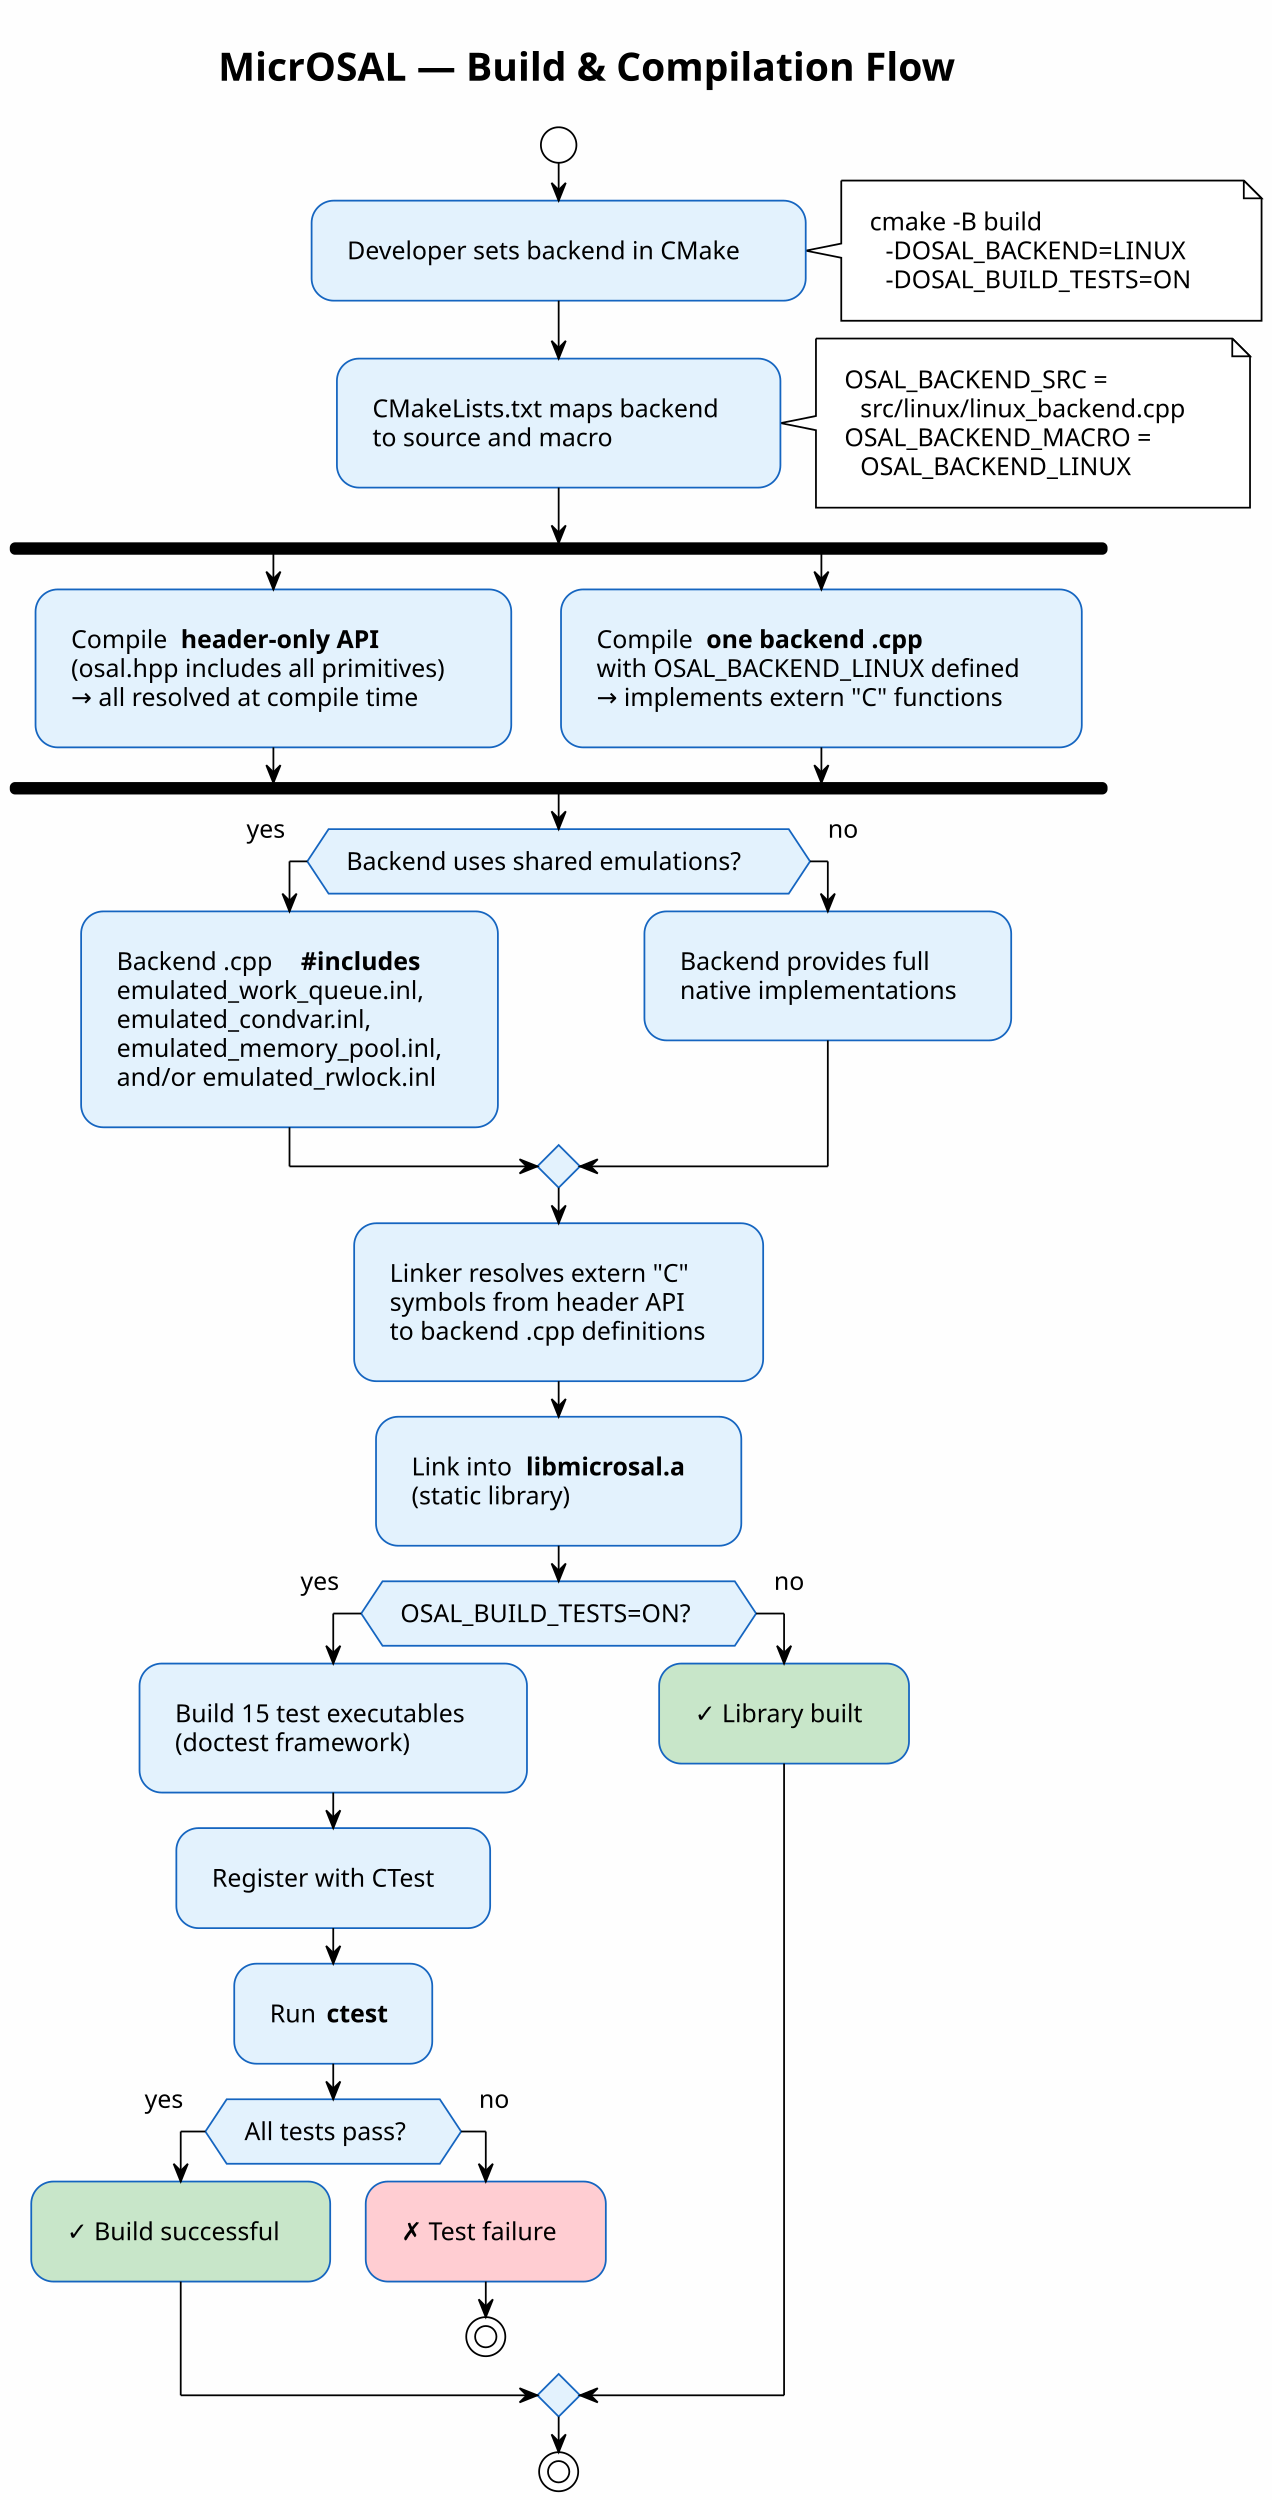
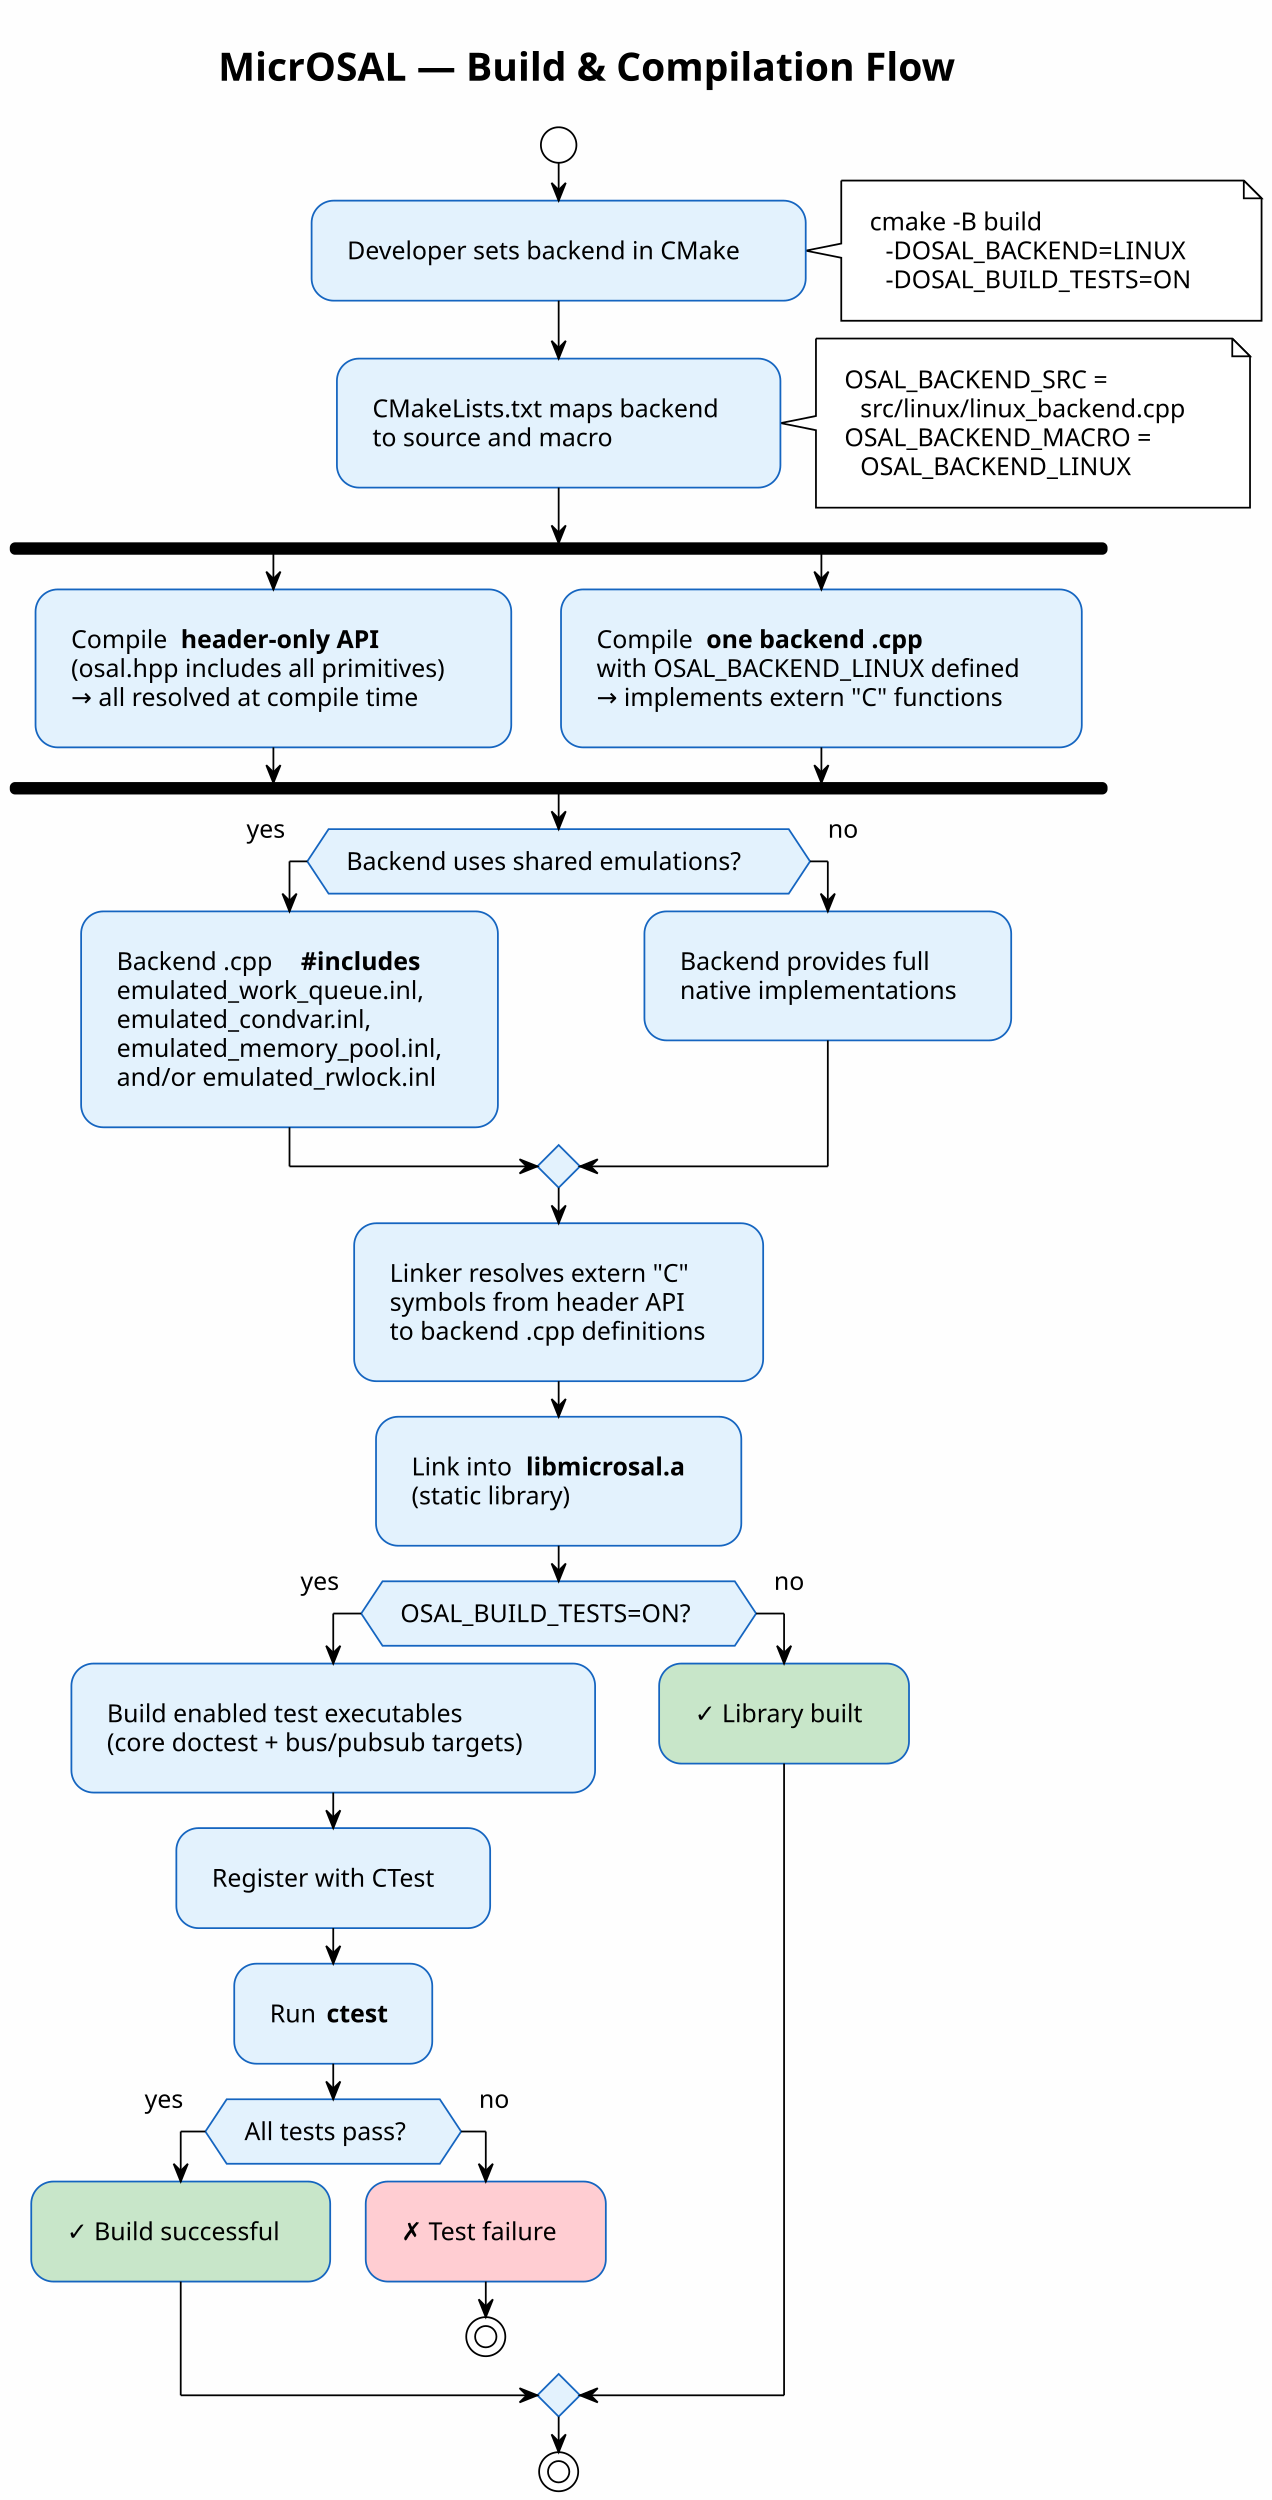
<svg xmlns="http://www.w3.org/2000/svg" contentStyleType="text/css" data-diagram-type="ACTIVITY" height="3224.375px" preserveAspectRatio="none" style="width:1640px;height:3224px;background:#FEFEFE;" version="1.1" viewBox="0 0 1640 3224" width="1640.833px" zoomAndPan="magnify">
  <defs />
  <g>
    <rect fill="#FEFEFE" height="3224.375" style="stroke:none;stroke-width:2.292;" width="1640.833" x="0" y="0" />
    <g class="title" data-source-line="8">
      <text fill="#000000" font-family="'Segoe UI'" font-size="50.417" font-weight="bold" lengthAdjust="spacing" textLength="1073.324" x="281.38" y="104.09">MicrOSAL — Build &amp; Compilation Flow</text>
    </g>
    <ellipse cx="720.452" cy="187.022" fill="#FFFFFF" rx="22.917" ry="22.917" style="stroke:#000000;stroke-width:2.292;" />
    <path d="M1084.889,232.855 L1084.889,314.084 L1039.056,323.25 L1084.889,332.417 L1084.889,413.646 A0,0 0 0 0 1084.889,413.646 L1626.918,413.646 A0,0 0 0 0 1626.918,413.646 L1626.918,255.772 L1604.001,232.855 L1084.889,232.855 A0,0 0 0 0 1084.889,232.855" fill="#FFFFFF" style="stroke:#000000;stroke-width:2.292;" />
    <path d="M1604.001,232.855 L1604.001,255.772 L1626.918,255.772 L1604.001,232.855" fill="#FFFFFF" style="stroke:#000000;stroke-width:2.292;" />
    <text fill="#000000" font-family="'Segoe UI'" font-size="32.083" lengthAdjust="spacing" textLength="239.748" x="1121.556" y="297.01">cmake -B build</text>
    <text fill="#000000" font-family="'Segoe UI'" font-size="32.083" lengthAdjust="spacing" textLength="417.82" x="1141.953" y="334.357">-DOSAL_BACKEND=LINUX</text>
    <text fill="#000000" font-family="'Segoe UI'" font-size="32.083" lengthAdjust="spacing" textLength="427.673" x="1141.953" y="371.704">-DOSAL_BUILD_TESTS=ON</text>
    <rect fill="#E3F2FD" height="129.014" rx="28.646" ry="28.646" style="stroke:#1565C0;stroke-width:2.292;" width="637.209" x="401.847" y="258.743" />
    <text fill="#000000" font-family="'Segoe UI'" font-size="32.083" lengthAdjust="spacing" textLength="545.542" x="447.681" y="334.357">Developer sets backend in CMake</text>
    <path d="M1052.258,436.562 L1052.258,536.465 L1006.424,545.631 L1052.258,554.798 L1052.258,654.701 A0,0 0 0 0 1052.258,654.701 L1612.035,654.701 A0,0 0 0 0 1612.035,654.701 L1612.035,459.479 L1589.119,436.562 L1052.258,436.562 A0,0 0 0 0 1052.258,436.562" fill="#FFFFFF" style="stroke:#000000;stroke-width:2.292;" />
    <path d="M1589.119,436.562 L1589.119,459.479 L1612.035,459.479 L1589.119,436.562" fill="#FFFFFF" style="stroke:#000000;stroke-width:2.292;" />
    <text fill="#000000" font-family="'Segoe UI'" font-size="32.083" lengthAdjust="spacing" textLength="376.039" x="1088.924" y="500.718">OSAL_BACKEND_SRC =</text>
    <text fill="#000000" font-family="'Segoe UI'" font-size="32.083" lengthAdjust="spacing" textLength="445.423" x="1109.321" y="538.065">src/linux/linux_backend.cpp</text>
    <text fill="#000000" font-family="'Segoe UI'" font-size="32.083" lengthAdjust="spacing" textLength="430.556" x="1088.924" y="575.412">OSAL_BACKEND_MACRO =</text>
    <text fill="#000000" font-family="'Segoe UI'" font-size="32.083" lengthAdjust="spacing" textLength="370.697" x="1109.321" y="612.759">OSAL_BACKEND_LINUX</text>
    <rect fill="#E3F2FD" height="166.361" rx="28.646" ry="28.646" style="stroke:#1565C0;stroke-width:2.292;" width="571.945" x="434.479" y="462.451" />
    <text fill="#000000" font-family="'Segoe UI'" font-size="32.083" lengthAdjust="spacing" textLength="480.279" x="480.312" y="538.065">CMakeLists.txt maps backend</text>
    <text fill="#000000" font-family="'Segoe UI'" font-size="32.083" lengthAdjust="spacing" textLength="331.784" x="480.312" y="575.412">to source and macro</text>
    <rect fill="#000000" height="13.75" rx="5.729" ry="5.729" style="stroke:#000000;stroke-width:2.292;" width="1413.403" x="13.75" y="700.534" />
    <rect fill="#E3F2FD" height="203.708" rx="28.646" ry="28.646" style="stroke:#1565C0;stroke-width:2.292;" width="613.491" x="45.833" y="760.117" />
    <text fill="#000000" font-family="'Segoe UI'" font-size="32.083" lengthAdjust="spacing" textLength="131.216" x="91.667" y="835.731">Compile</text>
    <text fill="#000000" font-family="'Segoe UI'" font-size="32.083" font-weight="bold" lengthAdjust="spacing" textLength="288.358" x="233.081" y="835.731">header-only API</text>
    <text fill="#000000" font-family="'Segoe UI'" font-size="32.083" lengthAdjust="spacing" textLength="521.824" x="91.667" y="873.078">(osal.hpp includes all primitives)</text>
    <text fill="#000000" font-family="'Segoe UI'" font-size="32.083" lengthAdjust="spacing" textLength="483.819" x="91.667" y="910.425">→ all resolved at compile time</text>
    <rect fill="#E3F2FD" height="203.708" rx="28.646" ry="28.646" style="stroke:#1565C0;stroke-width:2.292;" width="671.579" x="723.491" y="760.117" />
    <text fill="#000000" font-family="'Segoe UI'" font-size="32.083" lengthAdjust="spacing" textLength="131.216" x="769.324" y="835.731">Compile</text>
    <text fill="#000000" font-family="'Segoe UI'" font-size="32.083" font-weight="bold" lengthAdjust="spacing" textLength="318.656" x="910.738" y="835.731">one backend .cpp</text>
    <text fill="#000000" font-family="'Segoe UI'" font-size="32.083" lengthAdjust="spacing" textLength="579.913" x="769.324" y="873.078">with OSAL_BACKEND_LINUX defined</text>
    <text fill="#000000" font-family="'Segoe UI'" font-size="32.083" lengthAdjust="spacing" textLength="561.74" x="769.324" y="910.425">→ implements extern "C" functions</text>
    <rect fill="#000000" height="13.75" rx="5.729" ry="5.729" style="stroke:#000000;stroke-width:2.292;" width="1413.403" x="13.75" y="1009.658" />
    <polygon fill="#E3F2FD" points="423.769,1069.242,1017.134,1069.242,1044.634,1110.832,1017.134,1152.422,423.769,1152.422,396.269,1110.832,423.769,1069.242" style="stroke:#1565C0;stroke-width:2.292;" />
    <text fill="#000000" font-family="'Segoe UI'" font-size="32.083" lengthAdjust="spacing" textLength="547.532" x="446.686" y="1121.939">Backend uses shared emulations?</text>
    <text fill="#000000" font-family="'Segoe UI'" font-size="32.083" lengthAdjust="spacing" textLength="55.441" x="317.912" y="1080.349">yes</text>
    <text fill="#000000" font-family="'Segoe UI'" font-size="32.083" lengthAdjust="spacing" textLength="39.963" x="1067.551" y="1080.349">no</text>
    <rect fill="#E3F2FD" height="278.402" rx="28.646" ry="28.646" style="stroke:#1565C0;stroke-width:2.292;" width="537.481" x="104.612" y="1175.339" />
    <text fill="#000000" font-family="'Segoe UI'" font-size="32.083" lengthAdjust="spacing" textLength="217.095" x="150.446" y="1250.952">Backend .cpp</text>
    <text fill="#000000" font-family="'Segoe UI'" font-size="32.083" font-weight="bold" lengthAdjust="spacing" textLength="177.398" x="387.937" y="1250.952">#includes</text>
    <text fill="#000000" font-family="'Segoe UI'" font-size="32.083" lengthAdjust="spacing" textLength="421.376" x="150.446" y="1288.299">emulated_work_queue.inl,</text>
    <text fill="#000000" font-family="'Segoe UI'" font-size="32.083" lengthAdjust="spacing" textLength="356.99" x="150.446" y="1325.646">emulated_condvar.inl,</text>
    <text fill="#000000" font-family="'Segoe UI'" font-size="32.083" lengthAdjust="spacing" textLength="445.814" x="150.446" y="1362.993">emulated_memory_pool.inl,</text>
    <text fill="#000000" font-family="'Segoe UI'" font-size="32.083" lengthAdjust="spacing" textLength="435.365" x="150.446" y="1400.34">and/or emulated_rwlock.inl</text>
    <rect fill="#E3F2FD" height="166.361" rx="28.646" ry="28.646" style="stroke:#1565C0;stroke-width:2.292;" width="473.001" x="831.05" y="1175.339" />
    <text fill="#000000" font-family="'Segoe UI'" font-size="32.083" lengthAdjust="spacing" textLength="346.086" x="876.884" y="1250.952">Backend provides full</text>
    <text fill="#000000" font-family="'Segoe UI'" font-size="32.083" lengthAdjust="spacing" textLength="381.334" x="876.884" y="1288.299">native implementations</text>
    <polygon fill="#E3F2FD" points="720.452,1476.657,747.952,1504.157,720.452,1531.657,692.952,1504.157,720.452,1476.657" style="stroke:#1565C0;stroke-width:2.292;" />
    <rect fill="#E3F2FD" height="203.708" rx="28.646" ry="28.646" style="stroke:#1565C0;stroke-width:2.292;" width="527.455" x="456.724" y="1577.49" />
    <text fill="#000000" font-family="'Segoe UI'" font-size="32.083" lengthAdjust="spacing" textLength="419.339" x="502.558" y="1653.104">Linker resolves extern "C"</text>
    <text fill="#000000" font-family="'Segoe UI'" font-size="32.083" lengthAdjust="spacing" textLength="402.326" x="502.558" y="1690.451">symbols from header API</text>
    <text fill="#000000" font-family="'Segoe UI'" font-size="32.083" lengthAdjust="spacing" textLength="435.788" x="502.558" y="1727.798">to backend .cpp definitions</text>
    <rect fill="#E3F2FD" height="166.361" rx="28.646" ry="28.646" style="stroke:#1565C0;stroke-width:2.292;" width="471.074" x="484.915" y="1827.031" />
    <text fill="#000000" font-family="'Segoe UI'" font-size="32.083" lengthAdjust="spacing" textLength="137.357" x="530.748" y="1902.645">Link into</text>
    <text fill="#000000" font-family="'Segoe UI'" font-size="32.083" font-weight="bold" lengthAdjust="spacing" textLength="231.852" x="678.303" y="1902.645">libmicrosal.a</text>
    <text fill="#000000" font-family="'Segoe UI'" font-size="32.083" lengthAdjust="spacing" textLength="226.542" x="530.748" y="1939.992">(static library)</text>
    <polygon fill="#E3F2FD" points="493.325,2039.225,947.578,2039.225,975.078,2080.815,947.578,2122.406,493.325,2122.406,465.825,2080.815,493.325,2039.225" style="stroke:#1565C0;stroke-width:2.292;" />
    <text fill="#000000" font-family="'Segoe UI'" font-size="32.083" lengthAdjust="spacing" textLength="408.42" x="516.242" y="2091.922">OSAL_BUILD_TESTS=ON?</text>
    <text fill="#000000" font-family="'Segoe UI'" font-size="32.083" lengthAdjust="spacing" textLength="55.441" x="387.467" y="2050.332">yes</text>
    <text fill="#000000" font-family="'Segoe UI'" font-size="32.083" lengthAdjust="spacing" textLength="39.963" x="997.995" y="2050.332">no</text>
-     <rect fill="#E3F2FD" height="166.361" rx="28.646" ry="28.646" style="stroke:#1565C0;stroke-width:2.292;" width="499.648" x="179.936" y="2145.322" />
-     <text fill="#000000" font-family="'Segoe UI'" font-size="32.083" lengthAdjust="spacing" textLength="407.982" x="225.77" y="2220.936">Build 15 test executables</text>
-     <text fill="#000000" font-family="'Segoe UI'" font-size="32.083" lengthAdjust="spacing" textLength="327.256" x="225.77" y="2258.283">(doctest framework)</text>
+     <rect fill="#E3F2FD" height="166.361" rx="28.646" ry="28.646" style="stroke:#1565C0;stroke-width:2.292;" width="675.355" x="92.083" y="2145.322" />
+     <text fill="#000000" font-family="'Segoe UI'" font-size="32.083" lengthAdjust="spacing" textLength="496.273" x="137.917" y="2220.936">Build enabled test executables</text>
+     <text fill="#000000" font-family="'Segoe UI'" font-size="32.083" lengthAdjust="spacing" textLength="583.688" x="137.917" y="2258.283">(core doctest + bus/pubsub targets)</text>
    <rect fill="#E3F2FD" height="129.014" rx="28.646" ry="28.646" style="stroke:#1565C0;stroke-width:2.292;" width="404.699" x="227.411" y="2357.516" />
    <text fill="#000000" font-family="'Segoe UI'" font-size="32.083" lengthAdjust="spacing" textLength="313.032" x="273.245" y="2433.13">Register with CTest</text>
    <rect fill="#E3F2FD" height="129.014" rx="28.646" ry="28.646" style="stroke:#1565C0;stroke-width:2.292;" width="255.373" x="302.074" y="2532.363" />
    <text fill="#000000" font-family="'Segoe UI'" font-size="32.083" lengthAdjust="spacing" textLength="62.96" x="347.907" y="2607.977">Run</text>
    <text fill="#000000" font-family="'Segoe UI'" font-size="32.083" font-weight="bold" lengthAdjust="spacing" textLength="90.548" x="421.066" y="2607.977">ctest</text>
    <polygon fill="#E3F2FD" points="292.351,2707.21,567.17,2707.21,594.67,2748.8,567.17,2790.391,292.351,2790.391,264.851,2748.8,292.351,2707.21" style="stroke:#1565C0;stroke-width:2.292;" />
    <text fill="#000000" font-family="'Segoe UI'" font-size="32.083" lengthAdjust="spacing" textLength="228.985" x="315.268" y="2759.907">All tests pass?</text>
    <text fill="#000000" font-family="'Segoe UI'" font-size="32.083" lengthAdjust="spacing" textLength="55.441" x="186.494" y="2718.317">yes</text>
    <text fill="#000000" font-family="'Segoe UI'" font-size="32.083" lengthAdjust="spacing" textLength="39.963" x="617.587" y="2718.317">no</text>
    <rect fill="#C8E6C9" height="129.014" rx="28.646" ry="28.646" style="stroke:#1565C0;stroke-width:2.292;" width="385.524" x="40.295" y="2813.307" />
    <text fill="#000000" font-family="'Segoe UI'" font-size="32.083" lengthAdjust="spacing" textLength="293.857" x="86.129" y="2888.921">✓ Build successful</text>
    <rect fill="#FFCDD2" height="129.014" rx="28.646" ry="28.646" style="stroke:#1565C0;stroke-width:2.292;" width="309.623" x="471.652" y="2813.307" />
    <text fill="#000000" font-family="'Segoe UI'" font-size="32.083" lengthAdjust="spacing" textLength="217.957" x="517.486" y="2888.921">✗ Test failure</text>
    <ellipse cx="626.464" cy="3013.363" fill="none" rx="25.208" ry="25.208" style="stroke:#000000;stroke-width:2.292;" />
    <ellipse cx="626.464" cy="3013.363" fill="#FFFFFF" rx="13.75" ry="13.75" style="stroke:#000000;stroke-width:2.292;" />
    <rect fill="#C8E6C9" height="129.014" rx="28.646" ry="28.646" style="stroke:#1565C0;stroke-width:2.292;" width="322.234" x="850.026" y="2145.322" />
    <text fill="#000000" font-family="'Segoe UI'" font-size="32.083" lengthAdjust="spacing" textLength="230.568" x="895.859" y="2220.936">✓ Library built</text>
    <polygon fill="#E3F2FD" points="720.452,3061.488,747.952,3088.988,720.452,3116.488,692.952,3088.988,720.452,3061.488" style="stroke:#1565C0;stroke-width:2.292;" />
    <ellipse cx="720.452" cy="3187.529" fill="none" rx="25.208" ry="25.208" style="stroke:#000000;stroke-width:2.292;" />
    <ellipse cx="720.452" cy="3187.529" fill="#FFFFFF" rx="13.75" ry="13.75" style="stroke:#000000;stroke-width:2.292;" />
    <line style="stroke:#000000;stroke-width:2.292;" x1="720.452" x2="720.452" y1="209.938" y2="258.743" />
    <polygon fill="#000000" points="711.285,235.827,720.452,258.743,729.618,235.827,720.452,244.994" style="stroke:#000000;stroke-width:2.292;" />
    <line style="stroke:#000000;stroke-width:2.292;" x1="720.452" x2="720.452" y1="387.757" y2="462.451" />
    <polygon fill="#000000" points="711.285,439.534,720.452,462.451,729.618,439.534,720.452,448.701" style="stroke:#000000;stroke-width:2.292;" />
    <line style="stroke:#000000;stroke-width:2.292;" x1="352.579" x2="352.579" y1="714.284" y2="760.117" />
    <polygon fill="#000000" points="343.412,737.201,352.579,760.117,361.745,737.201,352.579,746.367" style="stroke:#000000;stroke-width:2.292;" />
    <line style="stroke:#000000;stroke-width:2.292;" x1="1059.28" x2="1059.28" y1="714.284" y2="760.117" />
    <polygon fill="#000000" points="1050.114,737.201,1059.28,760.117,1068.447,737.201,1059.28,746.367" style="stroke:#000000;stroke-width:2.292;" />
    <line style="stroke:#000000;stroke-width:2.292;" x1="352.579" x2="352.579" y1="963.825" y2="1009.658" />
    <polygon fill="#000000" points="343.412,986.741,352.579,1009.658,361.745,986.741,352.579,995.908" style="stroke:#000000;stroke-width:2.292;" />
    <line style="stroke:#000000;stroke-width:2.292;" x1="1059.28" x2="1059.28" y1="963.825" y2="1009.658" />
    <polygon fill="#000000" points="1050.114,986.741,1059.28,1009.658,1068.447,986.741,1059.28,995.908" style="stroke:#000000;stroke-width:2.292;" />
    <line style="stroke:#000000;stroke-width:2.292;" x1="720.452" x2="720.452" y1="628.812" y2="700.534" />
    <polygon fill="#000000" points="711.285,677.617,720.452,700.534,729.618,677.617,720.452,686.784" style="stroke:#000000;stroke-width:2.292;" />
    <line style="stroke:#000000;stroke-width:2.292;" x1="396.269" x2="373.353" y1="1110.832" y2="1110.832" />
    <line style="stroke:#000000;stroke-width:2.292;" x1="373.353" x2="373.353" y1="1110.832" y2="1175.339" />
    <polygon fill="#000000" points="364.186,1152.422,373.353,1175.339,382.519,1152.422,373.353,1161.589" style="stroke:#000000;stroke-width:2.292;" />
    <line style="stroke:#000000;stroke-width:2.292;" x1="1044.634" x2="1067.551" y1="1110.832" y2="1110.832" />
    <line style="stroke:#000000;stroke-width:2.292;" x1="1067.551" x2="1067.551" y1="1110.832" y2="1175.339" />
    <polygon fill="#000000" points="1058.384,1152.422,1067.551,1175.339,1076.717,1152.422,1067.551,1161.589" style="stroke:#000000;stroke-width:2.292;" />
    <line style="stroke:#000000;stroke-width:2.292;" x1="373.353" x2="373.353" y1="1453.74" y2="1504.157" />
    <line style="stroke:#000000;stroke-width:2.292;" x1="373.353" x2="692.952" y1="1504.157" y2="1504.157" />
    <polygon fill="#000000" points="670.035,1494.99,692.952,1504.157,670.035,1513.324,679.202,1504.157" style="stroke:#000000;stroke-width:2.292;" />
    <line style="stroke:#000000;stroke-width:2.292;" x1="1067.551" x2="1067.551" y1="1341.699" y2="1504.157" />
    <line style="stroke:#000000;stroke-width:2.292;" x1="1067.551" x2="747.952" y1="1504.157" y2="1504.157" />
    <polygon fill="#000000" points="770.868,1494.99,747.952,1504.157,770.868,1513.324,761.702,1504.157" style="stroke:#000000;stroke-width:2.292;" />
    <line style="stroke:#000000;stroke-width:2.292;" x1="720.452" x2="720.452" y1="1023.408" y2="1069.242" />
    <polygon fill="#000000" points="711.285,1046.325,720.452,1069.242,729.618,1046.325,720.452,1055.492" style="stroke:#000000;stroke-width:2.292;" />
    <line style="stroke:#000000;stroke-width:2.292;" x1="720.452" x2="720.452" y1="1531.657" y2="1577.49" />
    <polygon fill="#000000" points="711.285,1554.574,720.452,1577.49,729.618,1554.574,720.452,1563.74" style="stroke:#000000;stroke-width:2.292;" />
    <line style="stroke:#000000;stroke-width:2.292;" x1="720.452" x2="720.452" y1="1781.198" y2="1827.031" />
    <polygon fill="#000000" points="711.285,1804.115,720.452,1827.031,729.618,1804.115,720.452,1813.281" style="stroke:#000000;stroke-width:2.292;" />
    <line style="stroke:#000000;stroke-width:2.292;" x1="429.76" x2="429.76" y1="2311.683" y2="2357.516" />
    <polygon fill="#000000" points="420.594,2334.6,429.76,2357.516,438.927,2334.6,429.76,2343.766" style="stroke:#000000;stroke-width:2.292;" />
    <line style="stroke:#000000;stroke-width:2.292;" x1="429.76" x2="429.76" y1="2486.53" y2="2532.363" />
    <polygon fill="#000000" points="420.594,2509.447,429.76,2532.363,438.927,2509.447,429.76,2518.613" style="stroke:#000000;stroke-width:2.292;" />
    <line style="stroke:#000000;stroke-width:2.292;" x1="626.464" x2="626.464" y1="2942.321" y2="2988.154" />
    <polygon fill="#000000" points="617.297,2965.238,626.464,2988.154,635.631,2965.238,626.464,2974.404" style="stroke:#000000;stroke-width:2.292;" />
    <line style="stroke:#000000;stroke-width:2.292;" x1="264.851" x2="233.057" y1="2748.8" y2="2748.8" />
    <line style="stroke:#000000;stroke-width:2.292;" x1="233.057" x2="233.057" y1="2748.8" y2="2813.307" />
    <polygon fill="#000000" points="223.89,2790.391,233.057,2813.307,242.224,2790.391,233.057,2799.557" style="stroke:#000000;stroke-width:2.292;" />
    <line style="stroke:#000000;stroke-width:2.292;" x1="594.67" x2="626.464" y1="2748.8" y2="2748.8" />
    <line style="stroke:#000000;stroke-width:2.292;" x1="626.464" x2="626.464" y1="2748.8" y2="2813.307" />
    <polygon fill="#000000" points="617.297,2790.391,626.464,2813.307,635.631,2790.391,626.464,2799.557" style="stroke:#000000;stroke-width:2.292;" />
    <line style="stroke:#000000;stroke-width:2.292;" x1="233.057" x2="233.057" y1="2942.321" y2="3088.988" />
    <line style="stroke:#000000;stroke-width:2.292;" x1="233.057" x2="692.952" y1="3088.988" y2="3088.988" />
    <polygon fill="#000000" points="670.035,3079.821,692.952,3088.988,670.035,3098.154,679.202,3088.988" style="stroke:#000000;stroke-width:2.292;" />
    <line style="stroke:#000000;stroke-width:2.292;" x1="429.76" x2="429.76" y1="2661.377" y2="2707.21" />
    <polygon fill="#000000" points="420.594,2684.294,429.76,2707.21,438.927,2684.294,429.76,2693.46" style="stroke:#000000;stroke-width:2.292;" />
    <line style="stroke:#000000;stroke-width:2.292;" x1="465.825" x2="429.76" y1="2080.815" y2="2080.815" />
    <line style="stroke:#000000;stroke-width:2.292;" x1="429.76" x2="429.76" y1="2080.815" y2="2145.322" />
    <polygon fill="#000000" points="420.594,2122.406,429.76,2145.322,438.927,2122.406,429.76,2131.572" style="stroke:#000000;stroke-width:2.292;" />
    <line style="stroke:#000000;stroke-width:2.292;" x1="975.078" x2="1011.143" y1="2080.815" y2="2080.815" />
    <line style="stroke:#000000;stroke-width:2.292;" x1="1011.143" x2="1011.143" y1="2080.815" y2="2145.322" />
    <polygon fill="#000000" points="1001.976,2122.406,1011.143,2145.322,1020.309,2122.406,1011.143,2131.572" style="stroke:#000000;stroke-width:2.292;" />
    <line style="stroke:#000000;stroke-width:2.292;" x1="1011.143" x2="1011.143" y1="2274.336" y2="3088.988" />
    <line style="stroke:#000000;stroke-width:2.292;" x1="1011.143" x2="747.952" y1="3088.988" y2="3088.988" />
    <polygon fill="#000000" points="770.868,3079.821,747.952,3088.988,770.868,3098.154,761.702,3088.988" style="stroke:#000000;stroke-width:2.292;" />
    <line style="stroke:#000000;stroke-width:2.292;" x1="720.452" x2="720.452" y1="1993.392" y2="2039.225" />
    <polygon fill="#000000" points="711.285,2016.309,720.452,2039.225,729.618,2016.309,720.452,2025.475" style="stroke:#000000;stroke-width:2.292;" />
    <line style="stroke:#000000;stroke-width:2.292;" x1="720.452" x2="720.452" y1="3116.488" y2="3162.321" />
    <polygon fill="#000000" points="711.285,3139.404,720.452,3162.321,729.618,3139.404,720.452,3148.571" style="stroke:#000000;stroke-width:2.292;" />
  </g>
</svg>
